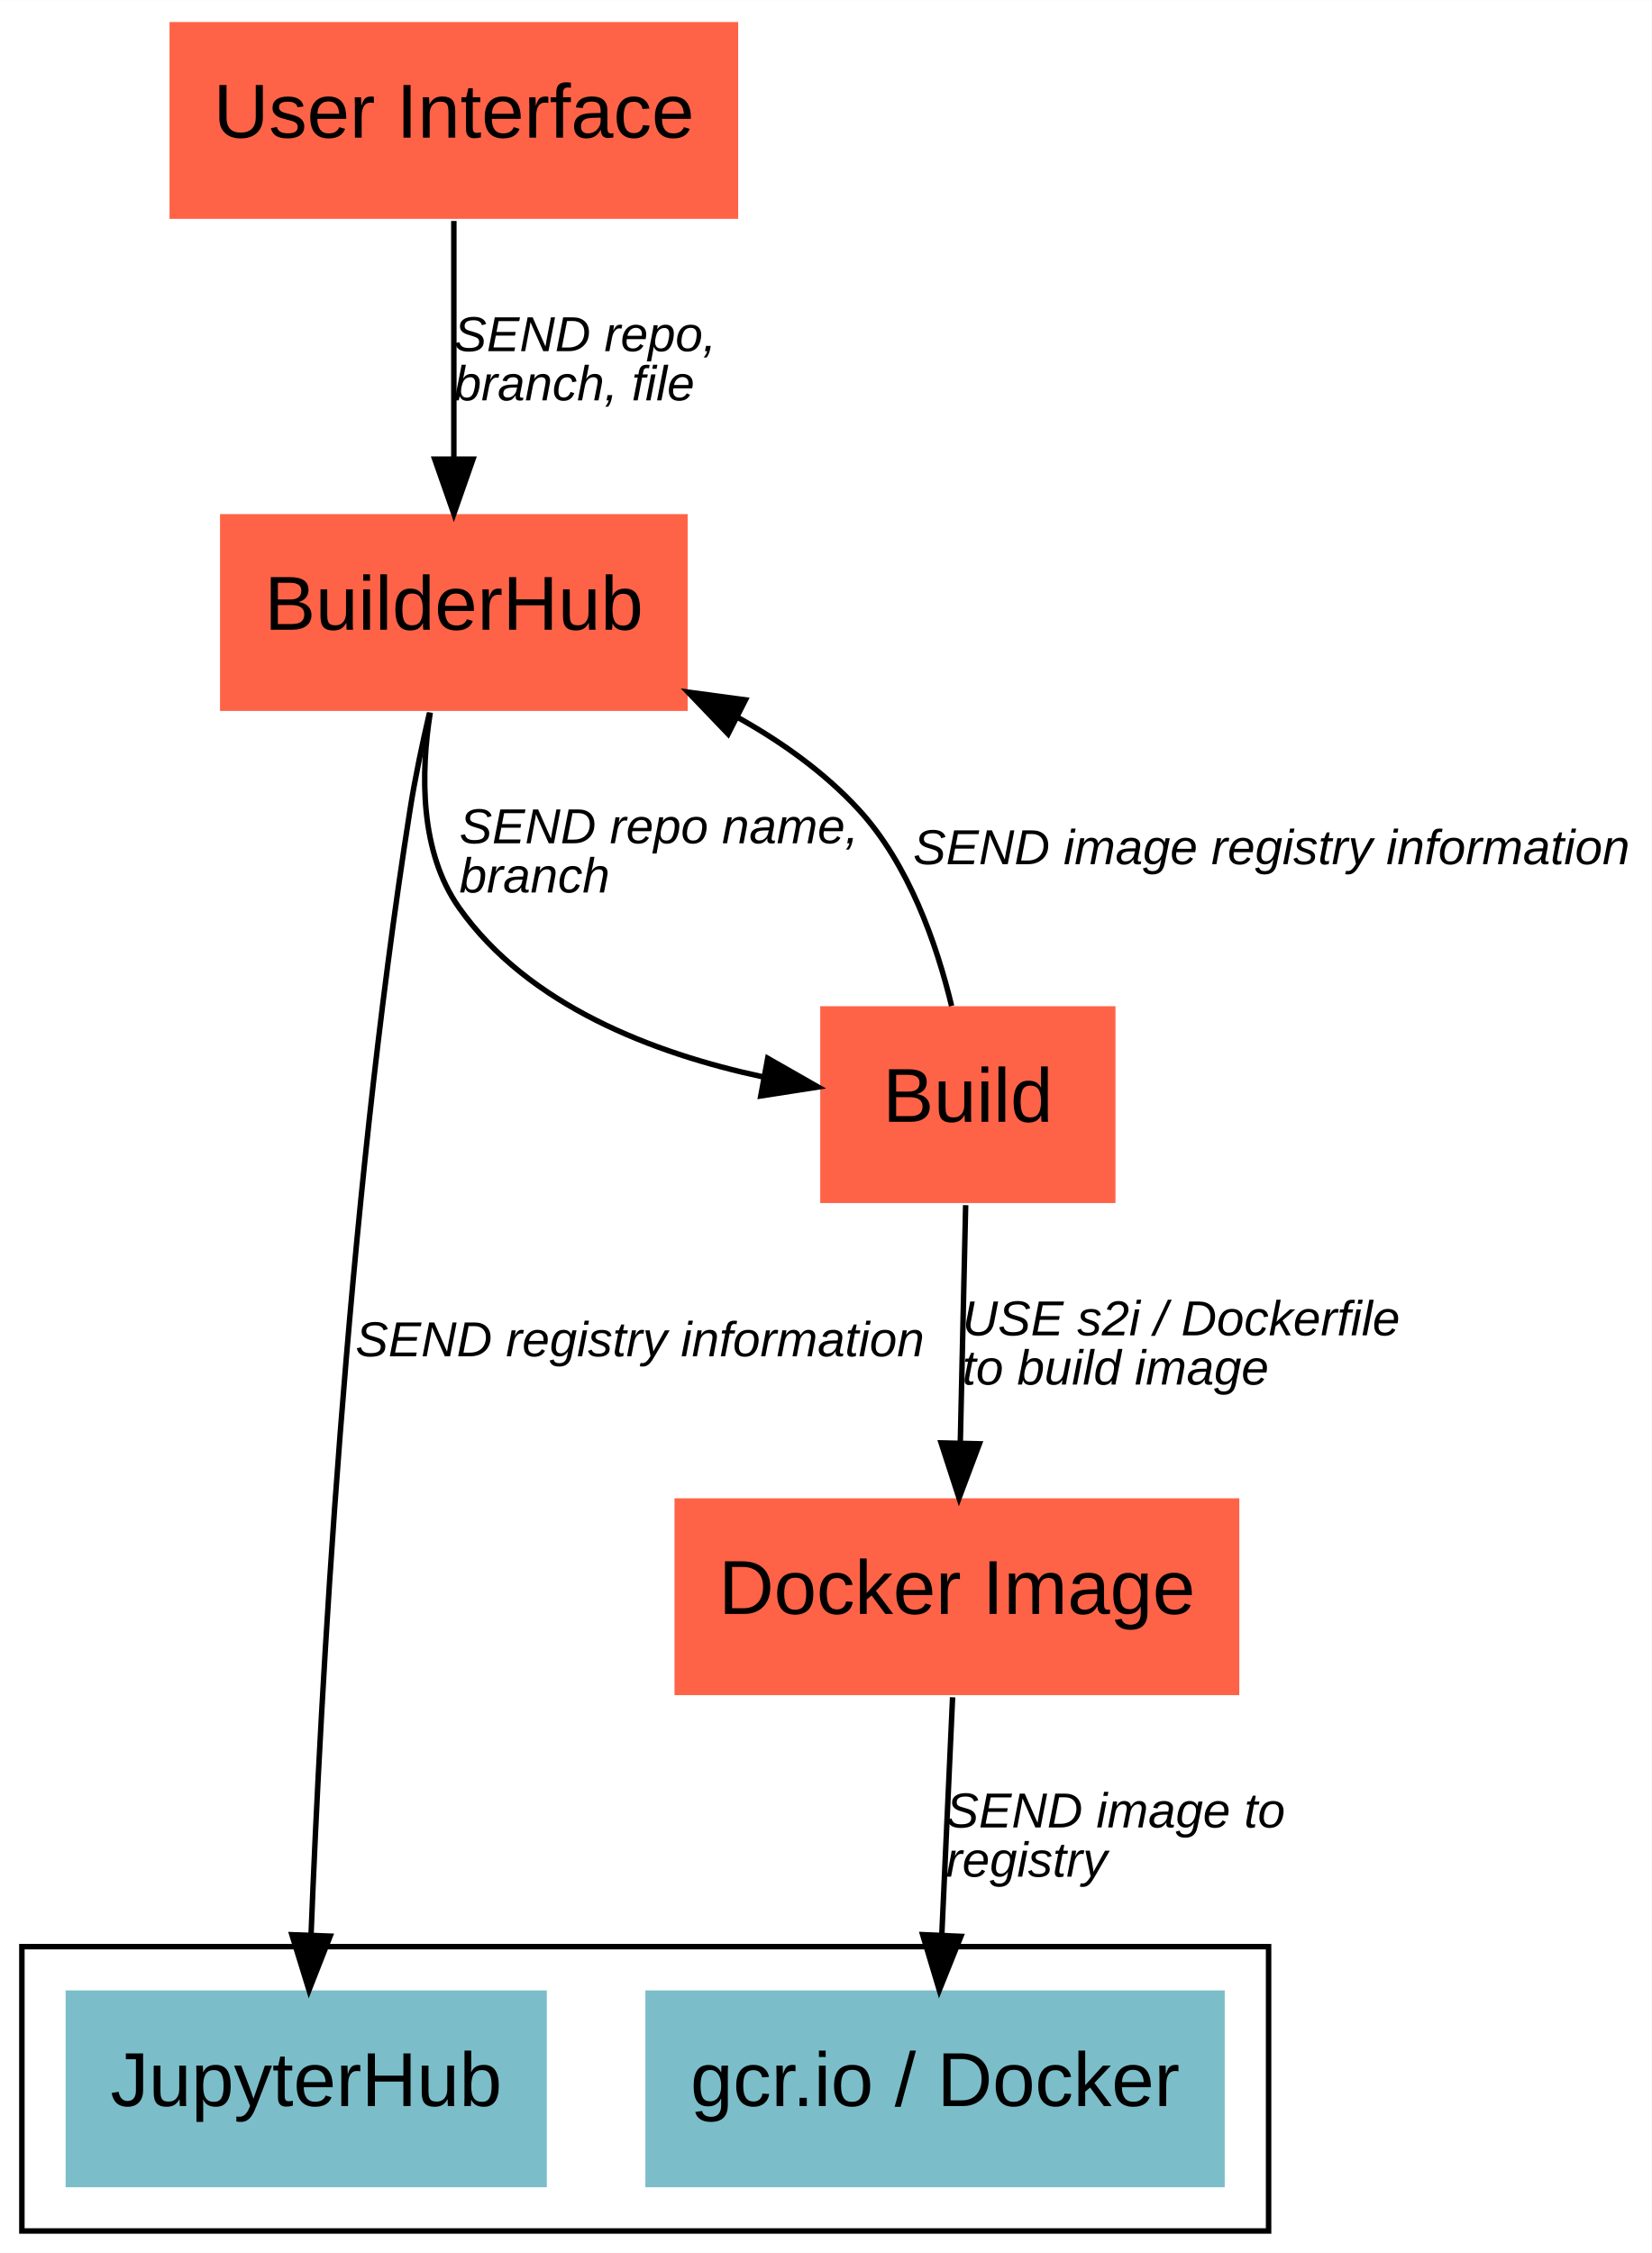
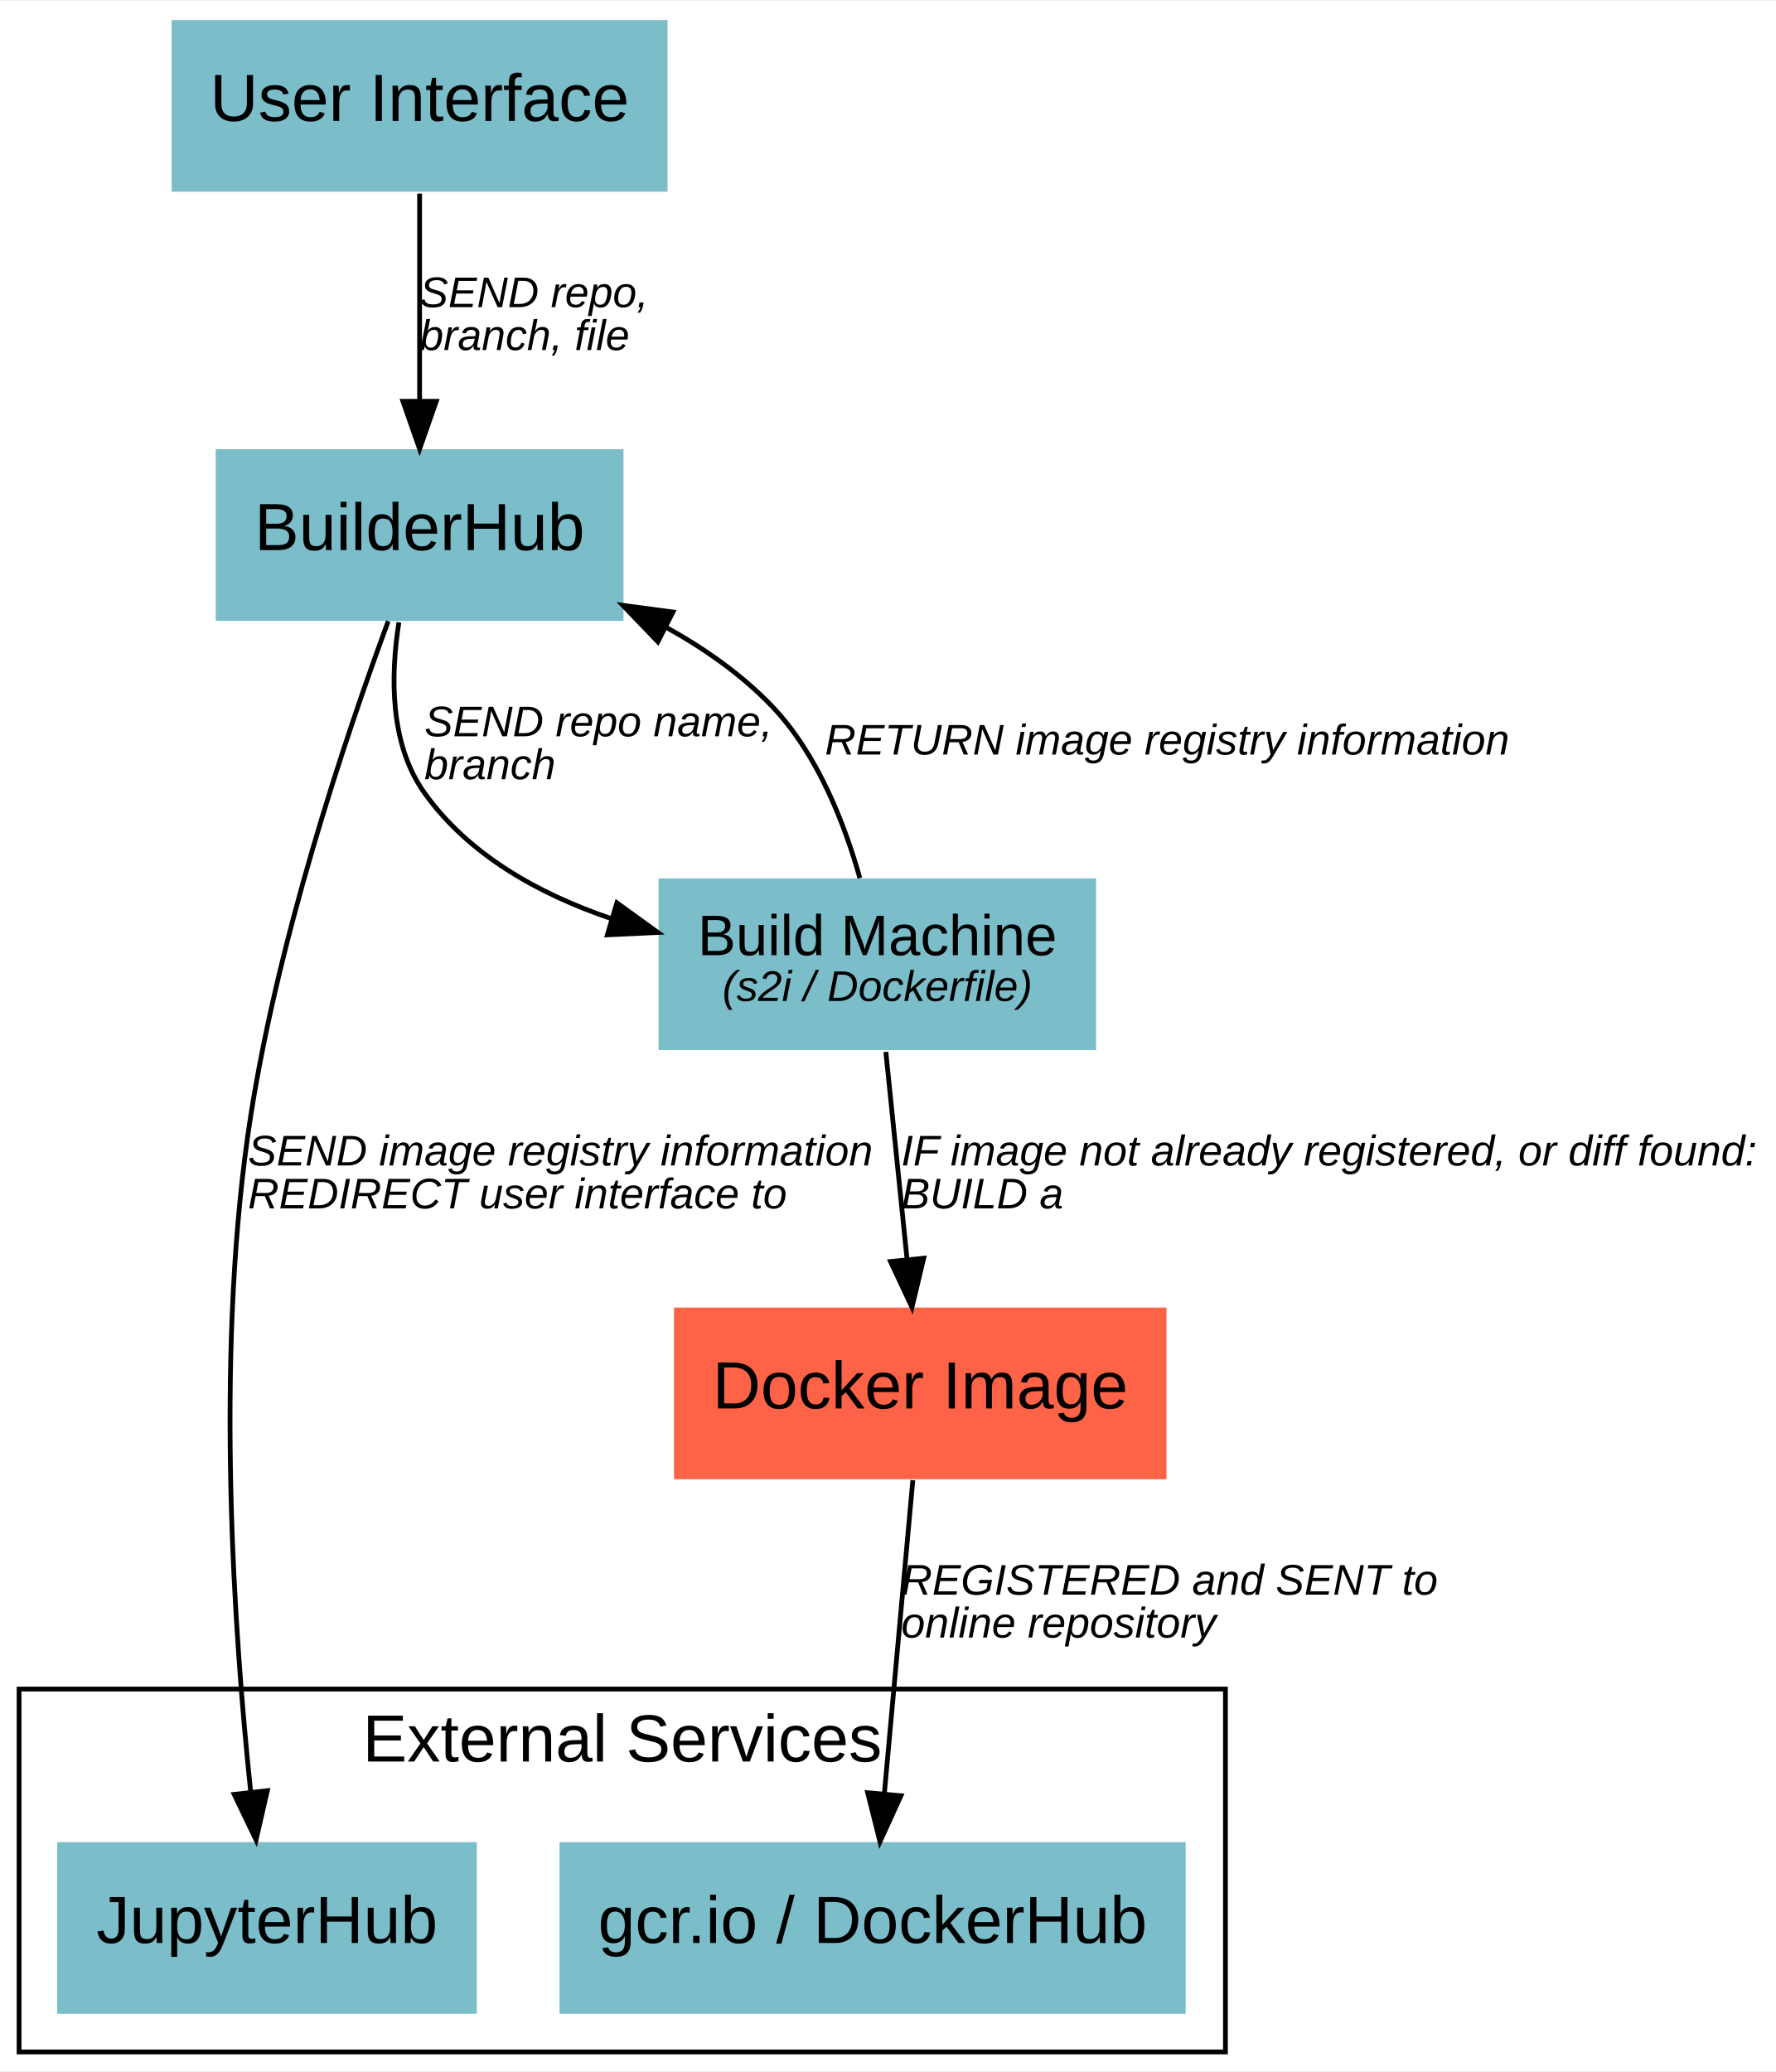
- <svg xmlns="http://www.w3.org/2000/svg" width="302pt" height="412pt" viewBox="0.00 0.00 302.04 412.00">
-   <g id="graph0" class="graph" transform="scale(1 1) rotate(0) translate(-4 416)">
-     <polygon fill="white" stroke="none" points="4,-4 4,-416 306.042,-416 306.042,-4 4,-4" />
+ <svg xmlns="http://www.w3.org/2000/svg" width="372pt" height="434pt" viewBox="0.00 0.00 372.44 434.10">
+   <g id="graph0" class="graph" transform="scale(1 1) rotate(0) translate(-4 438.1)">
+     <polygon fill="white" stroke="none" points="4,-4 4,-438.1 376.437,-438.1 376.437,-4 4,-4" />
    <g id="clust1" class="cluster">
-       <polygon fill="none" stroke="black" points="8,-8 8,-60 236,-60 236,-8 8,-8" />
+       <polygon fill="none" stroke="black" points="8,-8 8,-84.099 261,-84.099 261,-8 8,-8" />
+       <text text-anchor="middle" x="134.5" y="-68.898" font-family="Arial" font-size="14.00">External Services</text>
    </g>
    <g id="node1" class="node">
      <polygon fill="#7bbeca" stroke="none" points="104,-52 16,-52 16,-16 104,-16 104,-52" />
      <text text-anchor="middle" x="60" y="-30.849" font-family="Arial" font-size="14.00">JupyterHub</text>
    </g>
    <g id="node2" class="node">
-       <polygon fill="#7bbeca" stroke="none" points="227.977,-52 122.023,-52 122.023,-16 227.977,-16 227.977,-52" />
-       <text text-anchor="middle" x="175" y="-30.849" font-family="Arial" font-size="14.00">gcr.io / Docker</text>
+       <polygon fill="#7bbeca" stroke="none" points="252.658,-52 121.342,-52 121.342,-16 252.658,-16 252.658,-52" />
+       <text text-anchor="middle" x="187" y="-30.849" font-family="Arial" font-size="14.00">gcr.io / DockerHub</text>
    </g>
    <g id="node3" class="node">
-       <polygon fill="#ff6347" stroke="none" points="129.762,-322 44.238,-322 44.238,-286 129.762,-286 129.762,-322" />
-       <text text-anchor="middle" x="87" y="-300.849" font-family="Arial" font-size="14.00">BuilderHub</text>
+       <polygon fill="#7bbeca" stroke="none" points="134.762,-344.1 49.238,-344.1 49.238,-308.1 134.762,-308.1 134.762,-344.1" />
+       <text text-anchor="middle" x="92" y="-322.949" font-family="Arial" font-size="14.00">BuilderHub</text>
    </g>
    <g id="edge1" class="edge">
-       <path fill="none" stroke="black" d="M82.543,-285.64C81.237,-280.04 79.915,-273.79 79,-268 67.31,-194.09 62.603,-105.78 60.885,-62.154" />
-       <polygon fill="black" stroke="black" points="64.379,-61.924 60.509,-52.061 57.384,-62.184 64.379,-61.924" />
-       <text text-anchor="start" x="69.004" y="-167.975" font-family="Arial" font-style="italic" font-size="9.00">SEND registry information</text>
+       <path fill="none" stroke="black" d="M85.419,-308.04C76.638,-284.28 61.548,-239.68 55.955,-200.1 49.179,-152.15 53.106,-95.6 56.561,-62.675" />
+       <polygon fill="black" stroke="black" points="60.07,-62.787 57.699,-52.461 53.113,-62.012 60.07,-62.787" />
+       <text text-anchor="start" x="55.998" y="-193.9" font-family="Arial" font-style="italic" font-size="9.00">SEND image registry information</text>
+       <text text-anchor="start" x="55.998" y="-184.9" font-family="Arial" font-style="italic" font-size="9.00">REDIRECT user interface to</text>
    </g>
    <g id="node4" class="node">
-       <polygon fill="#ff6347" stroke="none" points="208,-232 154,-232 154,-196 208,-196 208,-232" />
-       <text text-anchor="middle" x="181" y="-210.849" font-family="Arial" font-size="14.00">Build</text>
+       <polygon fill="#7bbeca" stroke="none" points="233.876,-254.1 142.124,-254.1 142.124,-218.1 233.876,-218.1 233.876,-254.1" />
+       <text text-anchor="start" x="150.312" y="-238" font-family="Arial" font-size="12.00">Build Machine</text>
+       <text text-anchor="start" x="155.494" y="-228.4" font-family="Arial" font-style="italic" font-size="9.00">(s2i / Dockerfile)</text>
    </g>
    <g id="edge2" class="edge">
-       <path fill="none" stroke="black" d="M82.681,-285.72C80.928,-274.54 80.75,-260.23 87.967,-250 100.59,-232.11 123.56,-223.36 143.51,-219.08" />
-       <polygon fill="black" stroke="black" points="144.4,-222.475 153.6,-217.22 143.131,-215.591 144.4,-222.475" />
-       <text text-anchor="start" x="88.004" y="-261.8" font-family="Arial" font-style="italic" font-size="9.00">SEND repo name,</text>
-       <text text-anchor="start" x="88.004" y="-252.8" font-family="Arial" font-style="italic" font-size="9.00">branch</text>
+       <path fill="none" stroke="black" d="M87.658,-307.8C85.895,-296.62 85.715,-282.3 92.967,-272.1 102.24,-259.05 116.94,-250.86 132.04,-245.72" />
+       <polygon fill="black" stroke="black" points="133.378,-248.973 141.96,-242.76 131.377,-242.265 133.378,-248.973" />
+       <text text-anchor="start" x="93.004" y="-283.9" font-family="Arial" font-style="italic" font-size="9.00">SEND repo name,</text>
+       <text text-anchor="start" x="93.004" y="-274.9" font-family="Arial" font-style="italic" font-size="9.00">branch</text>
    </g>
    <g id="edge3" class="edge">
-       <path fill="none" stroke="black" d="M178.03,-232.04C175.29,-243.4 170.2,-258.02 161,-268 154.77,-274.75 146.98,-280.33 138.8,-284.88" />
-       <polygon fill="black" stroke="black" points="137.158,-281.788 129.83,-289.44 140.33,-288.028 137.158,-281.788" />
-       <text text-anchor="start" x="170.998" y="-257.975" font-family="Arial" font-style="italic" font-size="9.00">SEND image registry information</text>
+       <path fill="none" stroke="black" d="M184.33,-254.16C181.14,-265.52 175.48,-280.14 166,-290.1 159.66,-296.75 151.81,-302.27 143.61,-306.81" />
+       <polygon fill="black" stroke="black" points="141.968,-303.718 134.63,-311.36 145.132,-309.962 141.968,-303.718" />
+       <text text-anchor="start" x="177.001" y="-280.075" font-family="Arial" font-style="italic" font-size="9.00">RETURN image registry information</text>
    </g>
    <g id="node5" class="node">
-       <polygon fill="#ff6347" stroke="none" points="230.645,-142 127.355,-142 127.355,-106 230.645,-106 230.645,-142" />
-       <text text-anchor="middle" x="179" y="-120.849" font-family="Arial" font-size="14.00">Docker Image</text>
+       <polygon fill="#ff6347" stroke="none" points="248.645,-164.1 145.355,-164.1 145.355,-128.1 248.645,-128.1 248.645,-164.1" />
+       <text text-anchor="middle" x="197" y="-142.949" font-family="Arial" font-size="14.00">Docker Image</text>
    </g>
    <g id="edge4" class="edge">
-       <path fill="none" stroke="black" d="M180.6,-195.61C180.32,-183.24 179.94,-166.37 179.62,-152.22" />
-       <polygon fill="black" stroke="black" points="183.115,-151.968 179.39,-142.05 176.117,-152.127 183.115,-151.968" />
-       <text text-anchor="start" x="179.998" y="-171.8" font-family="Arial" font-style="italic" font-size="9.00">USE s2i / Dockerfile</text>
-       <text text-anchor="start" x="179.998" y="-162.8" font-family="Arial" font-style="italic" font-size="9.00">to build image</text>
+       <path fill="none" stroke="black" d="M189.78,-217.71C191.04,-205.34 192.77,-188.47 194.22,-174.32" />
+       <polygon fill="black" stroke="black" points="197.724,-174.454 195.26,-164.15 190.761,-173.742 197.724,-174.454" />
+       <text text-anchor="start" x="193.003" y="-193.9" font-family="Arial" font-style="italic" font-size="9.00">IF image not already registered, or diff found:</text>
+       <text text-anchor="start" x="193.003" y="-184.9" font-family="Arial" font-style="italic" font-size="9.00">BUILD a</text>
    </g>
    <g id="edge5" class="edge">
-       <path fill="none" stroke="black" d="M178.21,-105.61C177.65,-93.24 176.88,-76.369 176.24,-62.22" />
-       <polygon fill="black" stroke="black" points="179.728,-61.882 175.78,-52.05 172.736,-62.198 179.728,-61.882" />
-       <text text-anchor="start" x="176.998" y="-81.8" font-family="Arial" font-style="italic" font-size="9.00">SEND image to</text>
-       <text text-anchor="start" x="176.998" y="-72.8" font-family="Arial" font-style="italic" font-size="9.00">registry</text>
+       <path fill="none" stroke="black" d="M195.44,-127.9C193.84,-110.28 191.33,-82.65 189.46,-62.095" />
+       <polygon fill="black" stroke="black" points="192.941,-61.724 188.55,-52.082 185.97,-62.358 192.941,-61.724" />
+       <text text-anchor="start" x="193.004" y="-103.9" font-family="Arial" font-style="italic" font-size="9.00">REGISTERED and SENT to</text>
+       <text text-anchor="start" x="193.004" y="-94.9" font-family="Arial" font-style="italic" font-size="9.00">online repository</text>
    </g>
    <g id="node6" class="node">
-       <polygon fill="#ff6347" stroke="none" points="139,-412 35,-412 35,-376 139,-376 139,-412" />
-       <text text-anchor="middle" x="87" y="-390.849" font-family="Arial" font-size="14.00">User Interface</text>
+       <polygon fill="#7bbeca" stroke="none" points="144,-434.1 40,-434.1 40,-398.1 144,-398.1 144,-434.1" />
+       <text text-anchor="middle" x="92" y="-412.949" font-family="Arial" font-size="14.00">User Interface</text>
    </g>
    <g id="edge6" class="edge">
-       <path fill="none" stroke="black" d="M87,-375.61C87,-363.24 87,-346.37 87,-332.22" />
-       <polygon fill="black" stroke="black" points="90.5,-332.05 87,-322.05 83.5,-332.05 90.5,-332.05" />
-       <text text-anchor="start" x="87.001" y="-351.8" font-family="Arial" font-style="italic" font-size="9.00">SEND repo,</text>
-       <text text-anchor="start" x="87.001" y="-342.8" font-family="Arial" font-style="italic" font-size="9.00">branch, file</text>
+       <path fill="none" stroke="black" d="M92,-397.71C92,-385.34 92,-368.47 92,-354.32" />
+       <polygon fill="black" stroke="black" points="95.5,-354.15 92,-344.15 88.5,-354.15 95.5,-354.15" />
+       <text text-anchor="start" x="92.001" y="-373.9" font-family="Arial" font-style="italic" font-size="9.00">SEND repo,</text>
+       <text text-anchor="start" x="92.001" y="-364.9" font-family="Arial" font-style="italic" font-size="9.00">branch, file</text>
    </g>
  </g>
</svg>
